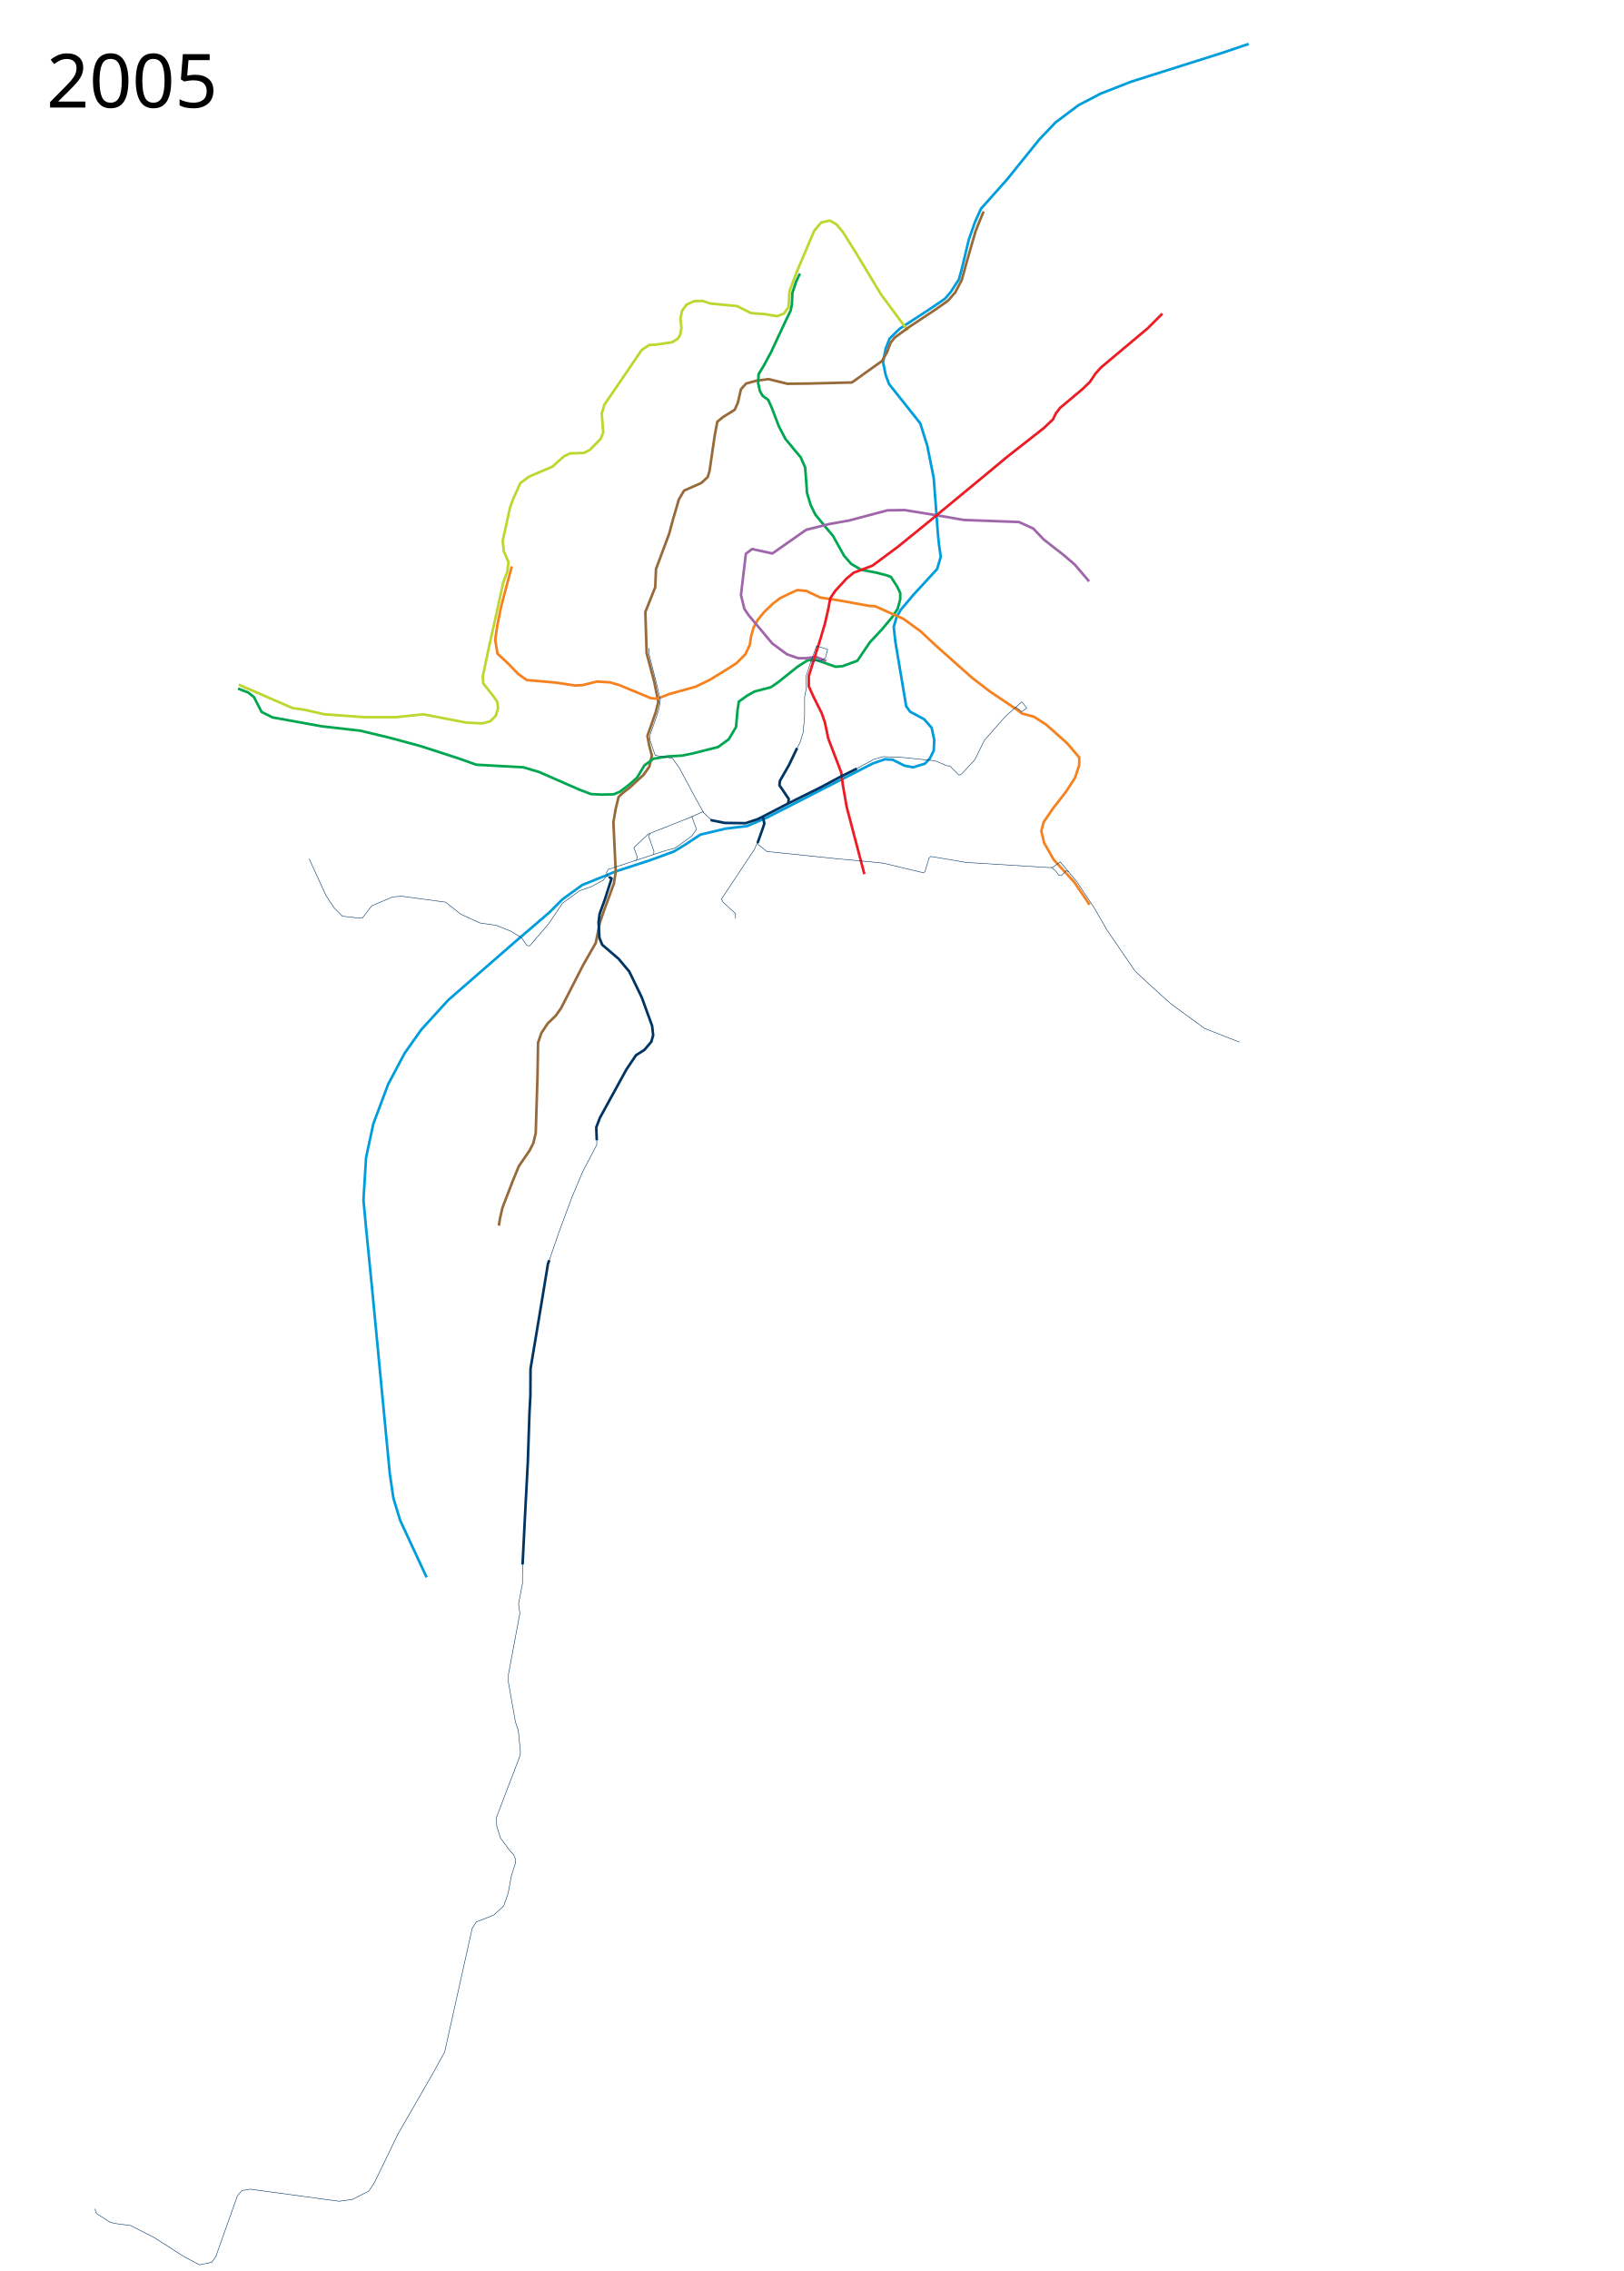
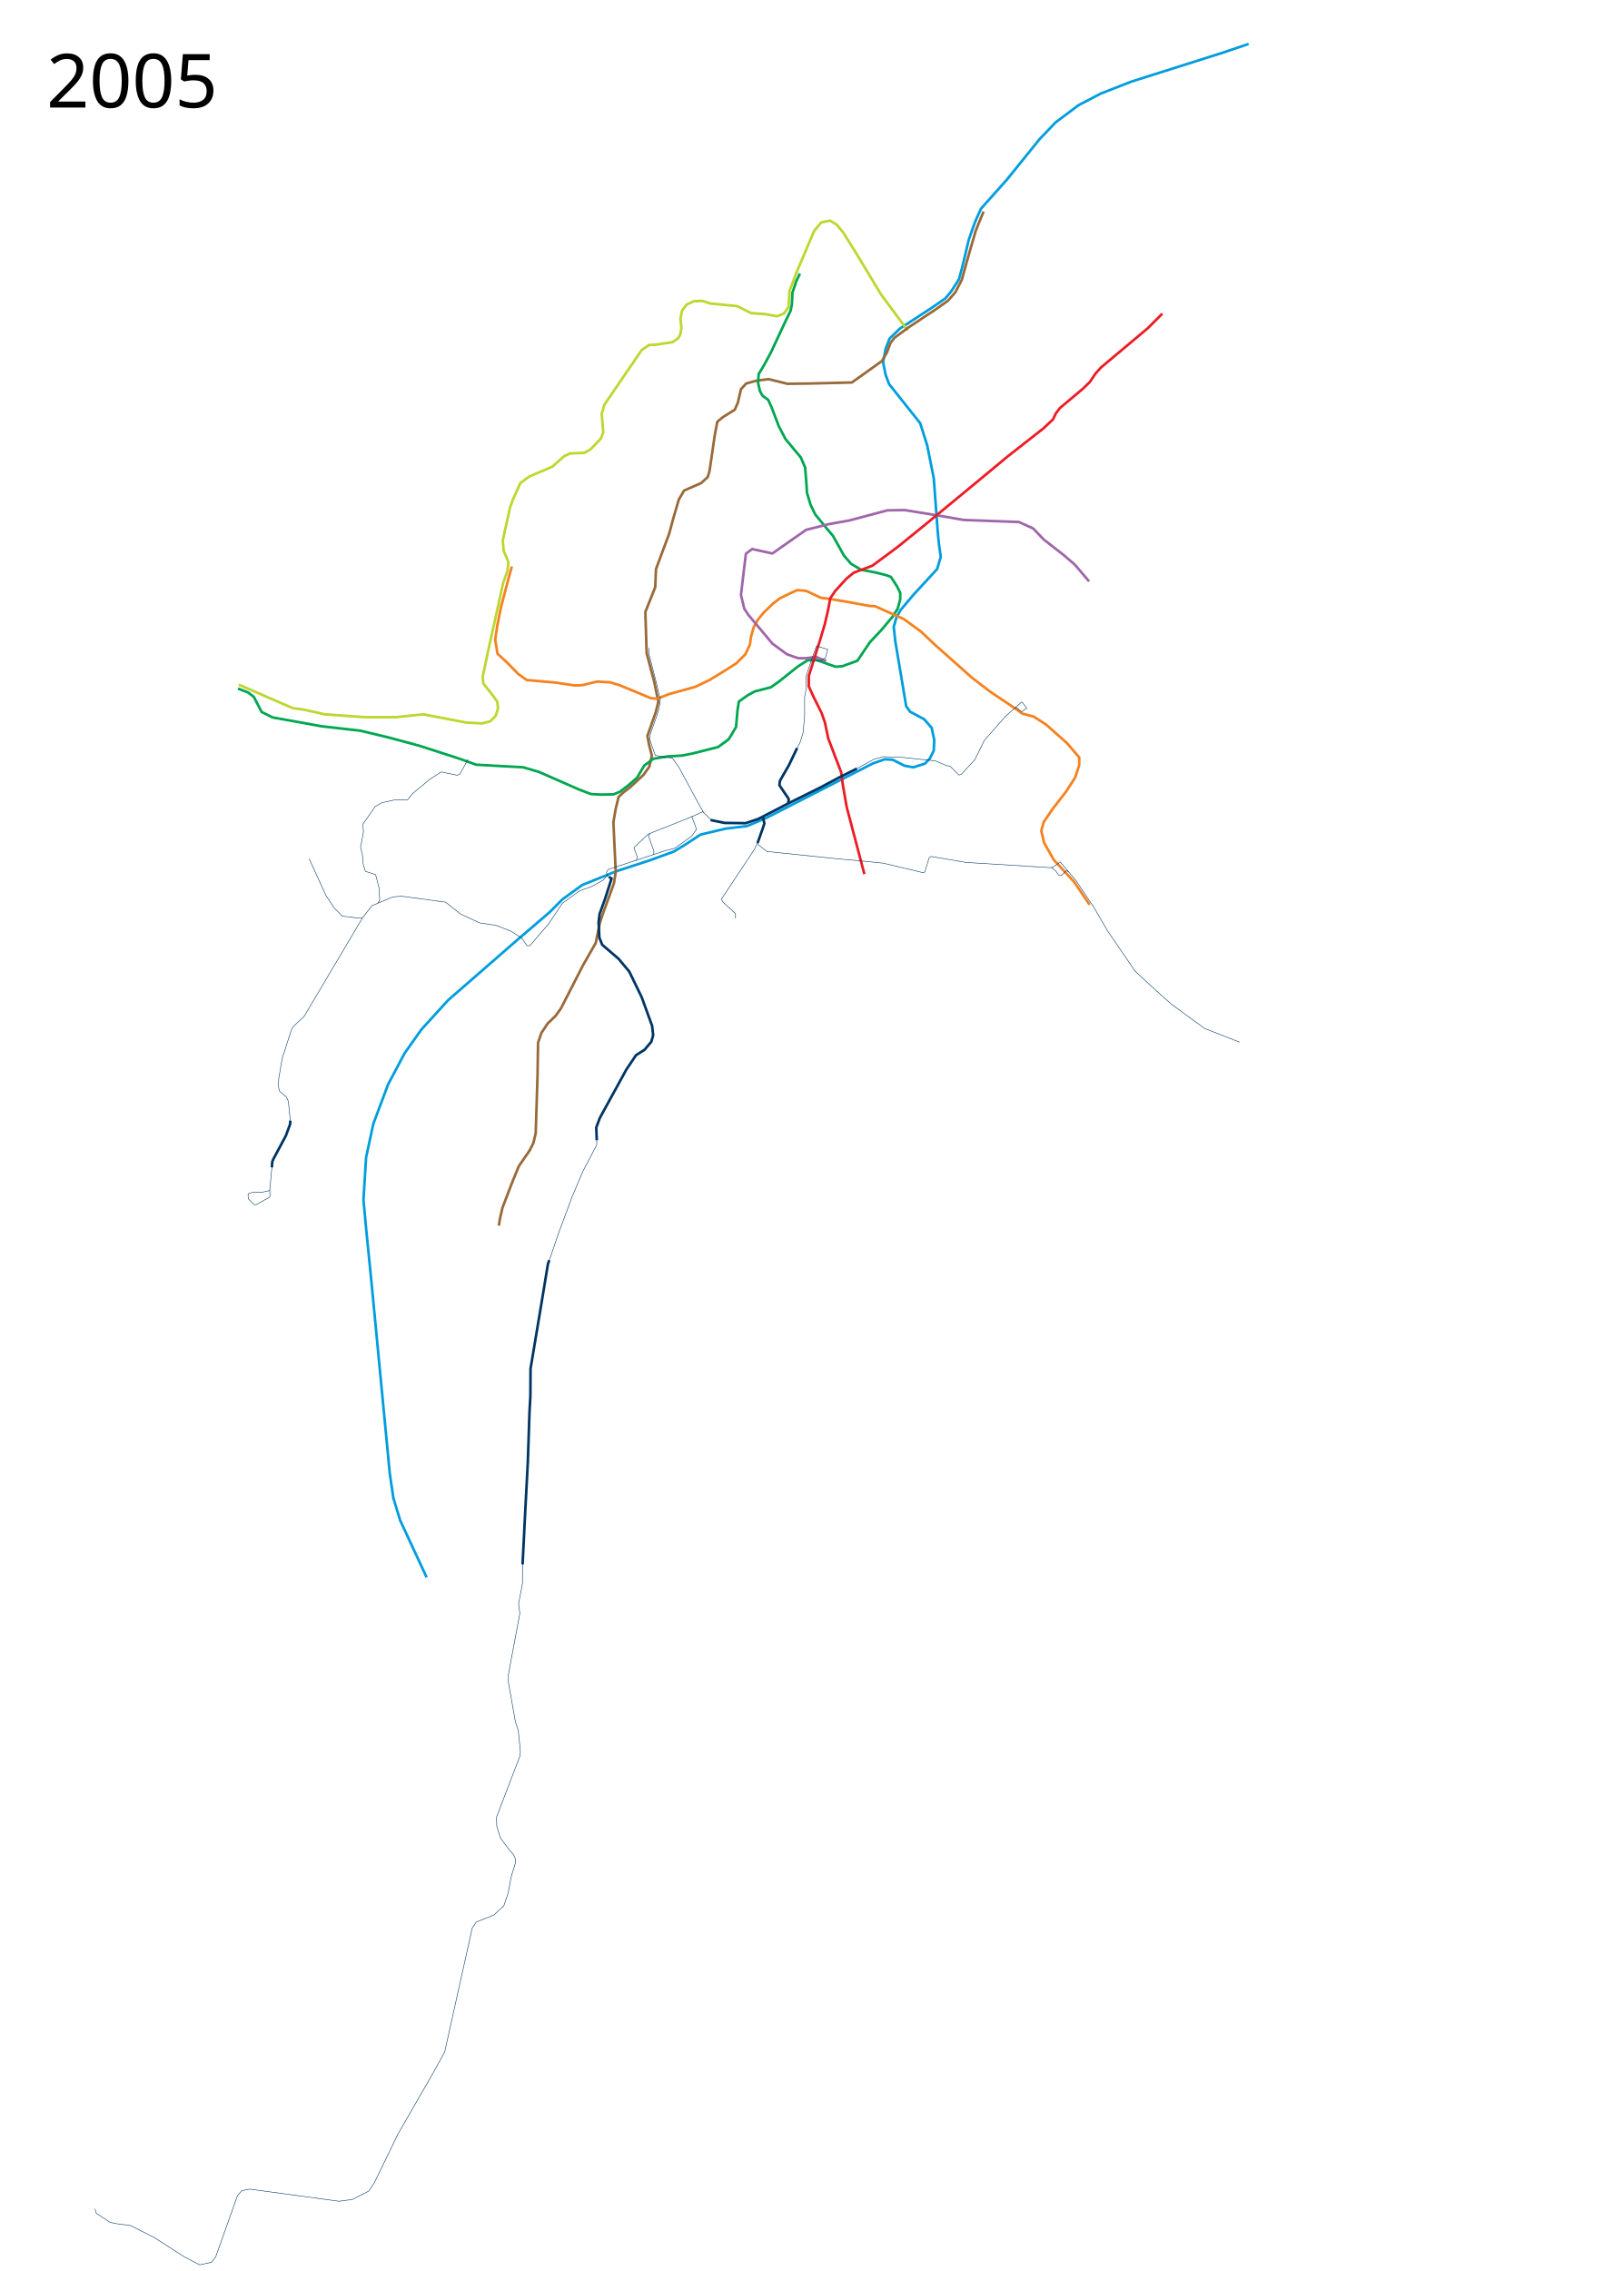
<svg xmlns="http://www.w3.org/2000/svg" height="4370" width="3125" viewBox="-225, 0, 3125, 4370">
  <path d="M2178 84.5l-47 16-178.5 56.5-59 23-43 22.5-44 33-31 32.5-63 78-49.5 55.5-11.5 25.5-12 34-12.5 52.5-6.5 24-15.5 24-11 13-24 16.5-63.5 41.5-19.5 19-7.5 19.5-5 26 5 24.5 6.5 17.5 60 75.5 13.5 43L1572 920l8 107 2 20 3.5 24.5-7 23.5-46 50-24 28.5-8 14-5.5 18.5 3 28 21 125 7.5 10.5 27 14.5 14.5 16.5 5 23.5-1 20.5-7.5 15-9.5 10-22.5 7-16.5-3-23-11.5-15-1-23 8-99 50.5-106.5 54.5-36.5 15.5-41.5 5-48.5 11.5-28 18.5-23 14-46.5 17-64.5 21-65.5 26.5-38 27.5L832 1756l-62.5 53.5-132 115L586 1981l-32.5 46-31.5 59.5-28.5 76-14 65-5 81.5 5 54 11 110.5 34.658 362.11 6.946 47.236 12.967 42.606 50.942 109.755" fill="none" stroke="#009ddd" stroke-width="5" stroke-linejoin="round" />
  <path d="M1522 636l-51.5-69.5-47-78-26-41.5-12.5-15-12.5-7.5-17 3.5-13.5 16-34 80-13.5 36-1 15-1 16-9 12.5-13 5-23-4-27-2-27-13.5-51.5-5-15-5-16 .5-14.5 6.5-9 12-3 15.5 2 17.5-2.5 13.5-4.5 7-10.5 7-30 4.5-15 1-14 9.5L938 779l-5 17 3 36-5 12.5-20.5 21-11.5 6-27 1-11.5 5.5-22.5 20-44.5 19-17 12.5-14.5 32-5.5 15.5-14 63.5 2 20 9 21-2 18-8 21.5-13.5 61.5-15 67.5-11 52 1 13 19 24 8 11.5 1.5 12.5-4.5 14.5-10.5 10.5-15.5 4-30.5-1.5-83-16-52 5.5h-61l-77-5.5-40-9-21.5-3-103.5-45" fill="none" stroke="#bed630" stroke-width="5" stroke-linejoin="round" />
  <path d="M1668 407l-9 21.5-6.5 16.5-10 34.5-7 24.5-9.5 34.5-12.5 24-14 16-22.5 16-53.5 35.5-26.5 19.5-8 10-7 18.5-9.5 16.5-58 41.5-82 2-42 .5-36.5-9-23 3-20 5.5-10 11-6 26-6 13.5-22.5 14-11 9-5 26.5-10 68.5-3.5 11.5-12.5 11.5-33 14.5-10 17-11 37.5-7.5 28-25.5 68.5-1.5 35-19 47.5 2.5 79.5 14.5 54.5 8 39-5 20-16 45.5 3 16.5 5.5 21.5-5 21.5-11 15.5-26.5 24.5-12.5 9.5-9 8.5-5.5 22.5-4.5 26 2 43 2.5 52.5-3.5 22.5-21 57.5-6 18-8 39-24.5 43-42.5 83-10 14-15.5 15-12 18-6.5 19-1 62.5-3.5 111.5-4.5 19-7 14-21 30.5-11.5 28-20 52-4.5 19.5-2.5 15" fill="none" stroke="#986a3a" stroke-width="5" stroke-linejoin="round" />
  <path d="M233 1325l19.5 7.5 11 8.5 15 29 21 10.5 94 17 74.5 8.5 54.5 13 59.5 16 74.5 24 35 12.5 90.5 5 30.5 9 77.5 34 22.5 8.5 19.5 1 24-.5 12-5 16.5-12.5 16.5-14.5 14-23.5 17.5-13 28-4.5 27-1.5 22-4.5 47.5-12 20.5-15 14-23.5 3-33.5 2.5-15.5 16-11.5 14.5-8 31-8 15-10.5 37-29.5 18-11.5 13.5-2.5 41 14.5 13-1 29-10.5 24-35.5 22.5-24 21-25 10-15.5 5-18V1141l-6-12.5-12-18.5-10-3.5-20-5-27-5-19.5-11.5-13.5-15.5-21.5-38.5-13.5-16-20.5-25-9-18.5-7-23.5-1-16.5-2.5-32-8.5-19.5-10.5-12.5-19-23-12.5-24-14-36.5-6.5-14.5-11-8-5-9-3.5-15.5 1-17 10.5-17.5 13-24 28.5-61 9.5-19.5 2.5-12 1-22.5 7.5-22.5 7-14.5" fill="none" stroke="#00a650" stroke-width="5" stroke-linejoin="round" />
  <path d="M760 1090l-8.5 31.5-12 45.5-7.5 37-4 27 4.5 27 18.5 17 21.5 22 16 11.5 56 5 36.5 5.5 14.5-.5 28.5-7 25 1.5 17 5 36.5 15 25 10.5 12.5 1 23-9 50.5-14 27-13 27-16.5 24.5-15.5 17.5-17.5 8.5-18 2.5-16.5 5-17.5 8-14.5 11.5-14 17.5-17 14-10.5 19.5-9.5 13.5-6 17 1.5 27.5 13 27.5 4 20.5 3.5 46.5 8.5 10.5.5 55 24.5 33 24 26.5 25 72 64 34.5 26.5 50.5 34 11.5 8.5 22.5 6 24 15.5 40 35.5 23.5 27.5v15l-8 24-17.5 27-24.5 31.5-18.5 27-4.5 17 5.5 23 18.5 32.5 23.5 25.5 16 17.5 29.5 43.5" fill="none" stroke="#f5821f" stroke-width="5" stroke-linejoin="round" />
  <path d="M1365 1272l-20-8-18.5 2.5H1311l-21.5-7.5-28-20.5-46-55-8-12-6.5-26.5 5.5-46.5 4-33 12-9 39 8.5 43.5-30.5 21.5-15 44-11 39-7 41.5-11 32-8.5 33-.5 40 6.5 45 7.5 28.5 5 106.5 4 27.5 12.5 20 21 38.5 30 21.5 18.5 27.538 32.259" fill="none" stroke="#a066aa" stroke-width="5" stroke-linejoin="round" />
  <path d="M2012 603.5l-28 28-43.5 36.5-46.5 39-10.5 11.5-11 16.5-14 13.5L1815 785l-8 10.5-5.5 11.5-18 17-69.5 54.5-53 44-106 87.5-52.5 42.5-48.5 36-36 13.5-14 11.5-21.5 23.5-9.5 14-4.5 23.5-6 26-8 27-23 73.5v19.5l9 20 15.5 31 6.5 18.5 6.5 31 25 65.5 3 23.5 7.5 43 34 129" fill="none" stroke="#ed1c24" stroke-width="5" stroke-linejoin="round" />
  <path d="M1424 1479l-34 17-35.5 19-60.5 30-60 31-24 8-40.5-.5-27-5.5" fill="none" stroke="#003563" stroke-width="5" stroke-linejoin="round" />
  <path d="M1243 1571l3 13.5-2.5 8-10.5 29.5M1292 1545.5l1-8-18-26.5 1-8.5 17.5-30.5 15.5-32.5" fill="none" stroke="#003563" stroke-width="5" stroke-linejoin="round" />
  <path d="M950.5 1690l-5.5-3.5-3-7.5 3.5-6 109.5-36 19-5 32-23 9.5-13-9-24.5 21-9.5 16.5 16" fill="none" stroke="#003563" stroke-width="1px" stroke-linejoin="round" />
  <path d="M1108 1571l-85.5 34-27.5 26 6.5 18.5-2 6.5" fill="none" stroke="#003563" stroke-width="1px" stroke-linejoin="round" />
  <path d="M1026.5 1604l-3.5 4.5 10.5 29.5-.5 7M943.5 1684.5l-7.5 9-22.5 12.5-23 8-33 24-26.5 39.5-36.5 42.5-5.5-.5-10-14.5-20.5-13-29-11.5-31-4.5-37-17-29-23-85-11.5-17 1.5-40 17-18 23.5-12.5-.5-26-3-15.5-15.5-16-24-32.5-71M1421 1480.5l36-19.5 18-5 37 1.5 63 6.5 22 9.5 6 .5 17.5 17.5 4.5-1.5 26-28 18.5-37.5 40.5-46 31.5-28 9.5 12-9.5 7-12-9M1234.5 1617.5l-8 17.5-63 95 3 6 24 22v9.5M1798.5 1669.5l8 6 6 8.5 5 1 9.5-9.5 5.5 2" fill="none" stroke="#003563" stroke-width="1px" stroke-linejoin="round" />
  <text style="line-height:125%;-inkscape-font-specification:Sans" y="206.961" x="-135.547" font-size="144px" font-weight="400" letter-spacing="0" word-spacing="0" font-family="Sans">
    <tspan y="206.961" x="-135.547">2005</tspan>
  </text>
  <text style="line-height:125%;-inkscape-font-specification:Sans" y="4267.961" x="-135.547" font-size="144px" font-weight="400" letter-spacing="0" word-spacing="0" font-family="Sans" />
  <path d="M923.5 2193.091v9.91l-27 51.5L876 2303l-26 70-20.5 60-6.5 41.5-26.61 158.301-.655 54.36L788 2864l-6.5 129.5-1 36.5v17l-7.5 39.5 2.5 18-22 117.5v15.5l13.5 76 5.5 16.5 4 40.5-.5 7.5-45.5 119 .5 17 7 22.5 16.5 22.5 9 10 4 9.5-1 8-7.5 24-5.932 32.055-8.485 24.749-19.092 17.677-33.94 13.435-7.78 12.021-53.032 238.295-22.628 41.012-67.175 116.673-45.255 93.338-10.606 16.263-31.82 16.264-25.456 3.535-171.827-23.334-15.556 2.828-8.485 9.9-41.72 117.38-7.778 10.606-23.334 4.95-29.699-15.556-57.275-36.77-45.962-23.334-26.87-3.536-12.021-2.475-26.87-17.324-2.829-8.839" fill="none" stroke="#003563" stroke-linejoin="round" />
  <path d="M947 1687.5l5 3-12.5 39-10.5 29-2 16 1.5 30 5.5 13.5 31.5 27 20.5 24.5 24 49.5 20 55 2 18-3.5 12.5-13 15.5-16.5 10.5-18.5 27.5-51 93-7 18.5 1 24.652" fill="none" stroke="#003563" stroke-width="5" stroke-linejoin="round" />
  <path d="M1308 1442l7-14 5.5-18 3-31.5V1341l3.5-17.5-1-21 11.5-35 9.08-24.66 7.92 2.66 13.371 4.098-4.37 16.402-8 5-20 2M1232 1621l3 5 16 12.5 140 14.5 55 5 29 3 77.5 18.5 2.5-2 8-26.5 3.5-3 67.5 11.5 160.5 10 6.5-.5 14.5-10.5 2 2.5 29 34.5 34 51 25.5 44 53.534 78.224 29.606 27.575 39.765 35.701 64.438 47.022 67.196 26.38M1129 1563.5l-14.5-26-32.5-60.5-13-18-33-5.5-10.5-30.5 1-10.5 11.5-32 5.373-16.947 2.442-17.111-8.105-34.583-13.68-53.09.322-11.7" fill="none" stroke="#003563" stroke-width="1px" stroke-linejoin="round" />
-   <path d="M780.702 3010.451l4.34-86.798 5.786-110.812 3.183-95.19 1.736-31.246.29-52.658 21.699-129.908 11.862-72.043 2.604-6.943" fill="none" stroke="#003563" stroke-width="5" stroke-linejoin="round" />
+   <path d="M780.702 3010.451l4.34-86.798 5.786-110.812 3.183-95.19 1.736-31.246.29-52.658 21.699-129.908 11.862-72.043 2.604-6.943M298.248 2246.337l.724-10.705 2.17-5.352 23.87-44.557 8.39-22.712.29-6.8" fill="none" stroke="#003563" stroke-width="5" stroke-linejoin="round" />
+   <path d="M298.248 2246.337l-4.05 43.978.434 11.573-2.025 2.46-25.172 14.032-3.616-.723-10.995-10.85-.434-7.957 1.591-2.459 9.982-2.604 15.913.29 12.875-2.75 1.592-1.301M333.691 2156.212l-3.761-37.179-3.906-8.39-12.73-10.56-2.46-8.391.579-15.913 6.654-39.204 17.794-54.972 3.327-6.076 21.266-19.964L472.5 1766.5M502.658 1737.555l3.183-5.93-1.447-23.147-6.51-25.46-19.674-6.366-4.34-13.888-1.446-18.227-3.472-13.888 5.497-29.656-1.013-14.9 23.436-33.996 12.73-7.378 24.159-5.353 25.46-.579 9.404-11.428 33.273-27.63 22.278-14.322 30.813 6.365 5.353-2.604 15.479-28.354" fill="none" stroke="#003563" stroke-linejoin="round" />
</svg>
